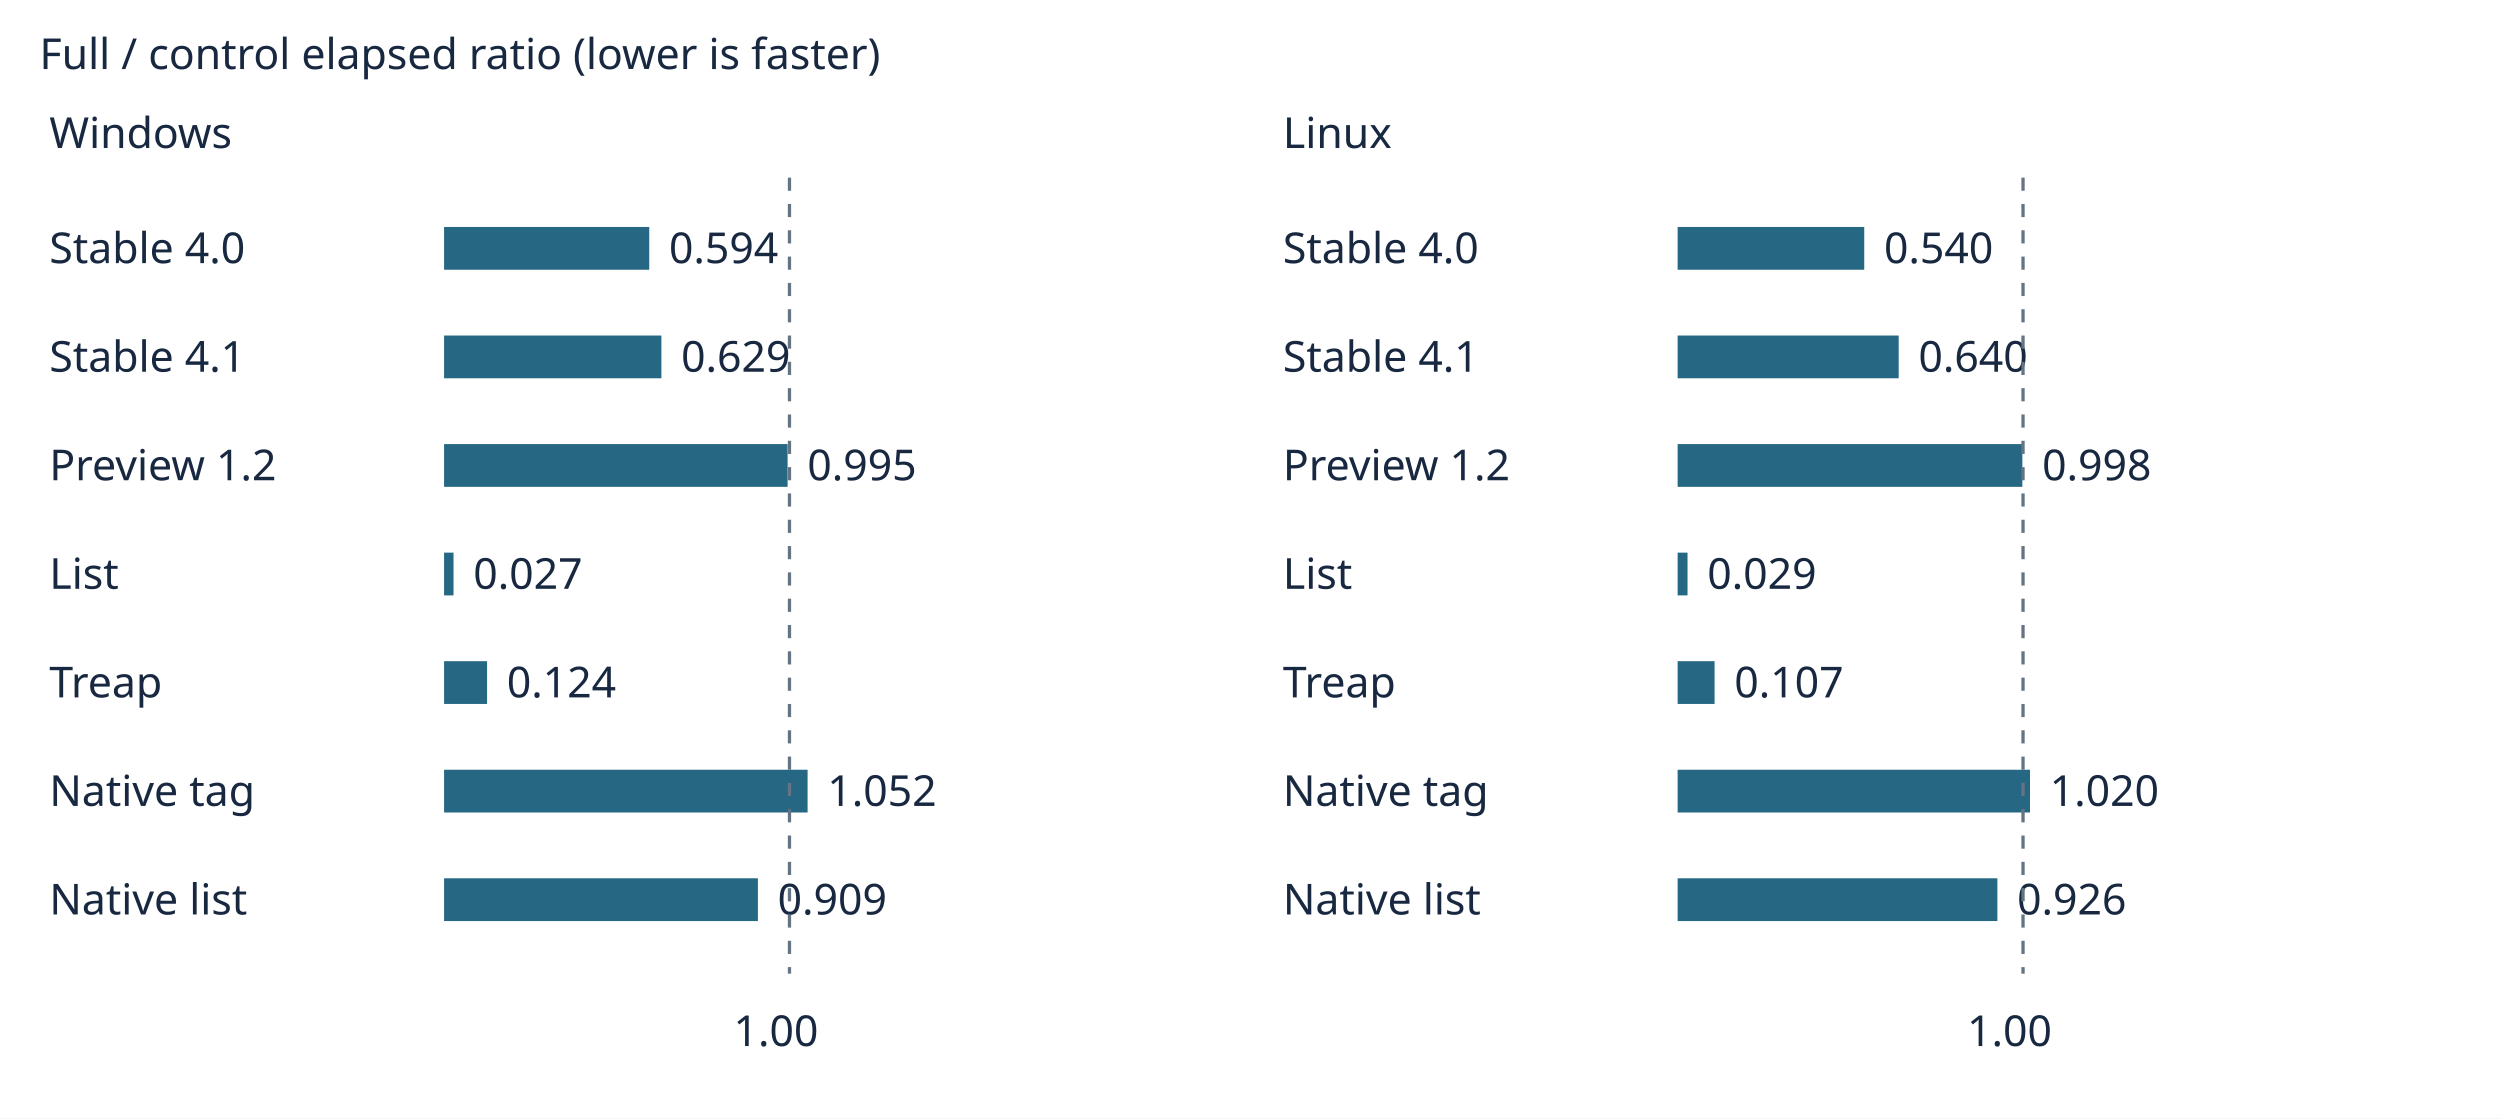
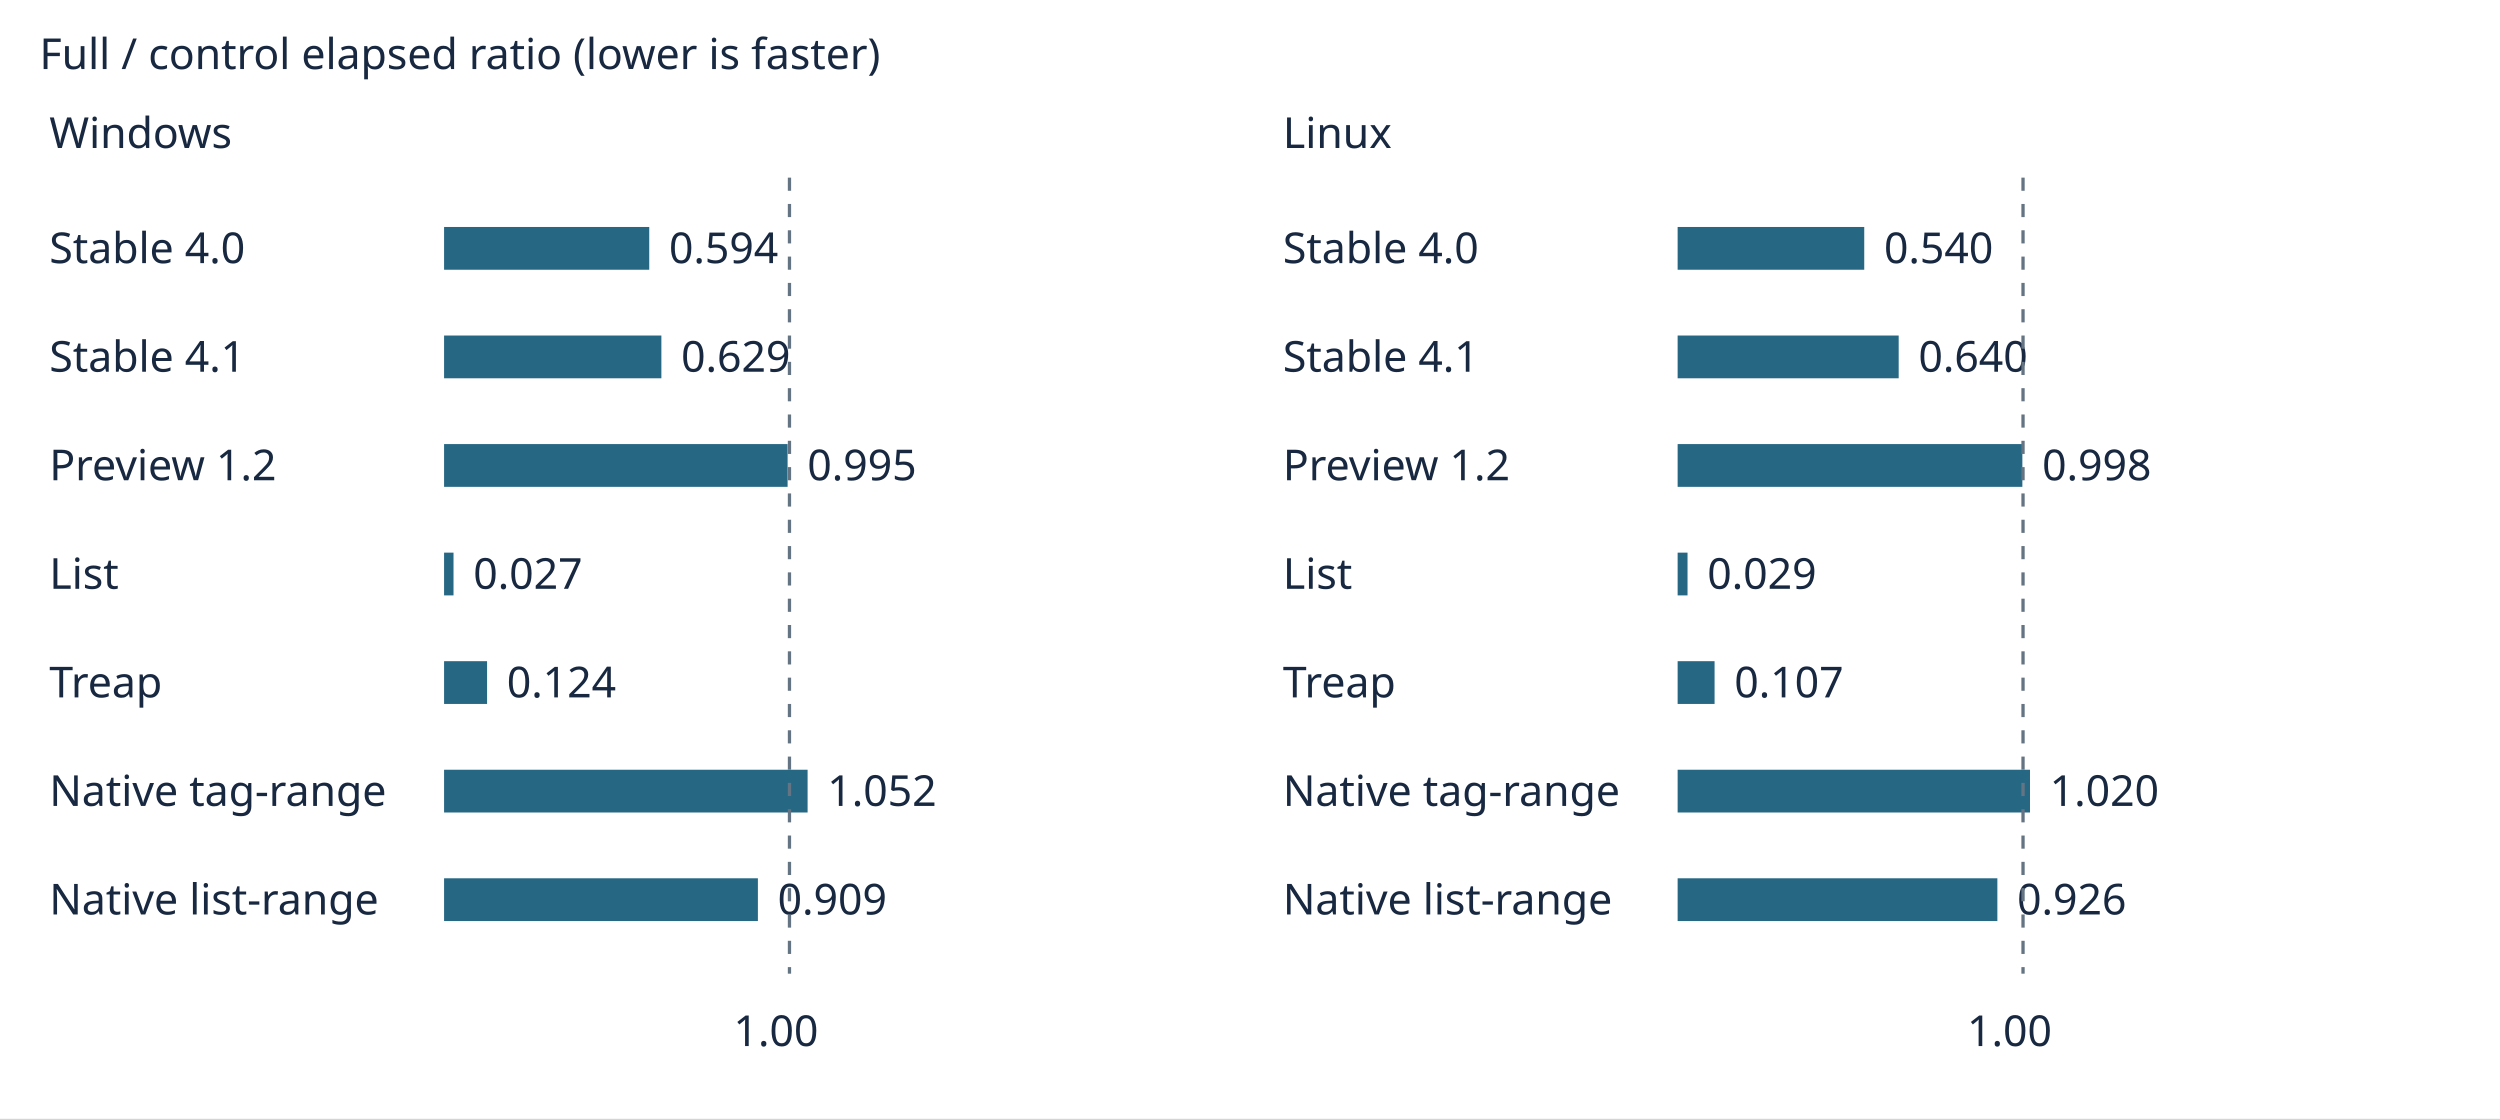
<svg xmlns="http://www.w3.org/2000/svg" viewBox="0 0 760 340" role="img">
  <rect width="100%" height="100%" fill="white" />
  <g font-family="sans-serif" font-size="13" fill="#172840">
    <text x="12" y="21">Full / control elapsed ratio (lower is faster)</text>
    <text x="15" y="80">Stable 4.0</text>
    <rect x="135" y="69" width="62.37" height="13" fill="#266784" />
    <text x="203.367" y="80">0.594</text>
    <text x="15" y="113">Stable 4.1</text>
    <rect x="135" y="102" width="66.06" height="13" fill="#266784" />
    <text x="207.056" y="113">0.629</text>
    <text x="15" y="146">Preview 1.2</text>
    <rect x="135" y="135" width="104.43" height="13" fill="#266784" />
    <text x="245.425" y="146">0.995</text>
    <text x="15" y="179">List</text>
    <rect x="135" y="168" width="2.87" height="13" fill="#266784" />
    <text x="143.874" y="179">0.027</text>
    <text x="15" y="212">Treap</text>
    <rect x="135" y="201" width="13.07" height="13" fill="#266784" />
    <text x="154.07" y="212">0.124</text>
-     <text x="15" y="245">Native tag</text>
+     <text x="15" y="245">Native tag-range</text>
    <rect x="135" y="234" width="110.51" height="13" fill="#266784" />
    <text x="251.506" y="245">1.052</text>
-     <text x="15" y="278">Native list</text>
+     <text x="15" y="278">Native list-range</text>
    <rect x="135" y="267" width="95.40" height="13" fill="#266784" />
    <text x="236.396" y="278">0.909</text>
    <text x="15" y="45">Windows</text>
    <path d="M240 54v242" stroke="#657483" stroke-dasharray="4 4" />
    <text x="223" y="318">1.00</text>
    <text x="390" y="80">Stable 4.0</text>
    <rect x="510" y="69" width="56.73" height="13" fill="#266784" />
    <text x="572.73" y="80">0.540</text>
    <text x="390" y="113">Stable 4.1</text>
    <rect x="510" y="102" width="67.20" height="13" fill="#266784" />
    <text x="583.205" y="113">0.640</text>
    <text x="390" y="146">Preview 1.2</text>
    <rect x="510" y="135" width="104.80" height="13" fill="#266784" />
    <text x="620.805" y="146">0.998</text>
    <text x="390" y="179">List</text>
    <rect x="510" y="168" width="3.01" height="13" fill="#266784" />
    <text x="519.013" y="179">0.029</text>
    <text x="390" y="212">Treap</text>
    <rect x="510" y="201" width="11.23" height="13" fill="#266784" />
    <text x="527.23" y="212">0.107</text>
-     <text x="390" y="245">Native tag</text>
+     <text x="390" y="245">Native tag-range</text>
    <rect x="510" y="234" width="107.12" height="13" fill="#266784" />
    <text x="623.116" y="245">1.020</text>
-     <text x="390" y="278">Native list</text>
+     <text x="390" y="278">Native list-range</text>
    <rect x="510" y="267" width="97.20" height="13" fill="#266784" />
    <text x="613.201" y="278">0.926</text>
    <text x="390" y="45">Linux</text>
    <path d="M615 54v242" stroke="#657483" stroke-dasharray="4 4" />
    <text x="598" y="318">1.00</text>
  </g>
</svg>
